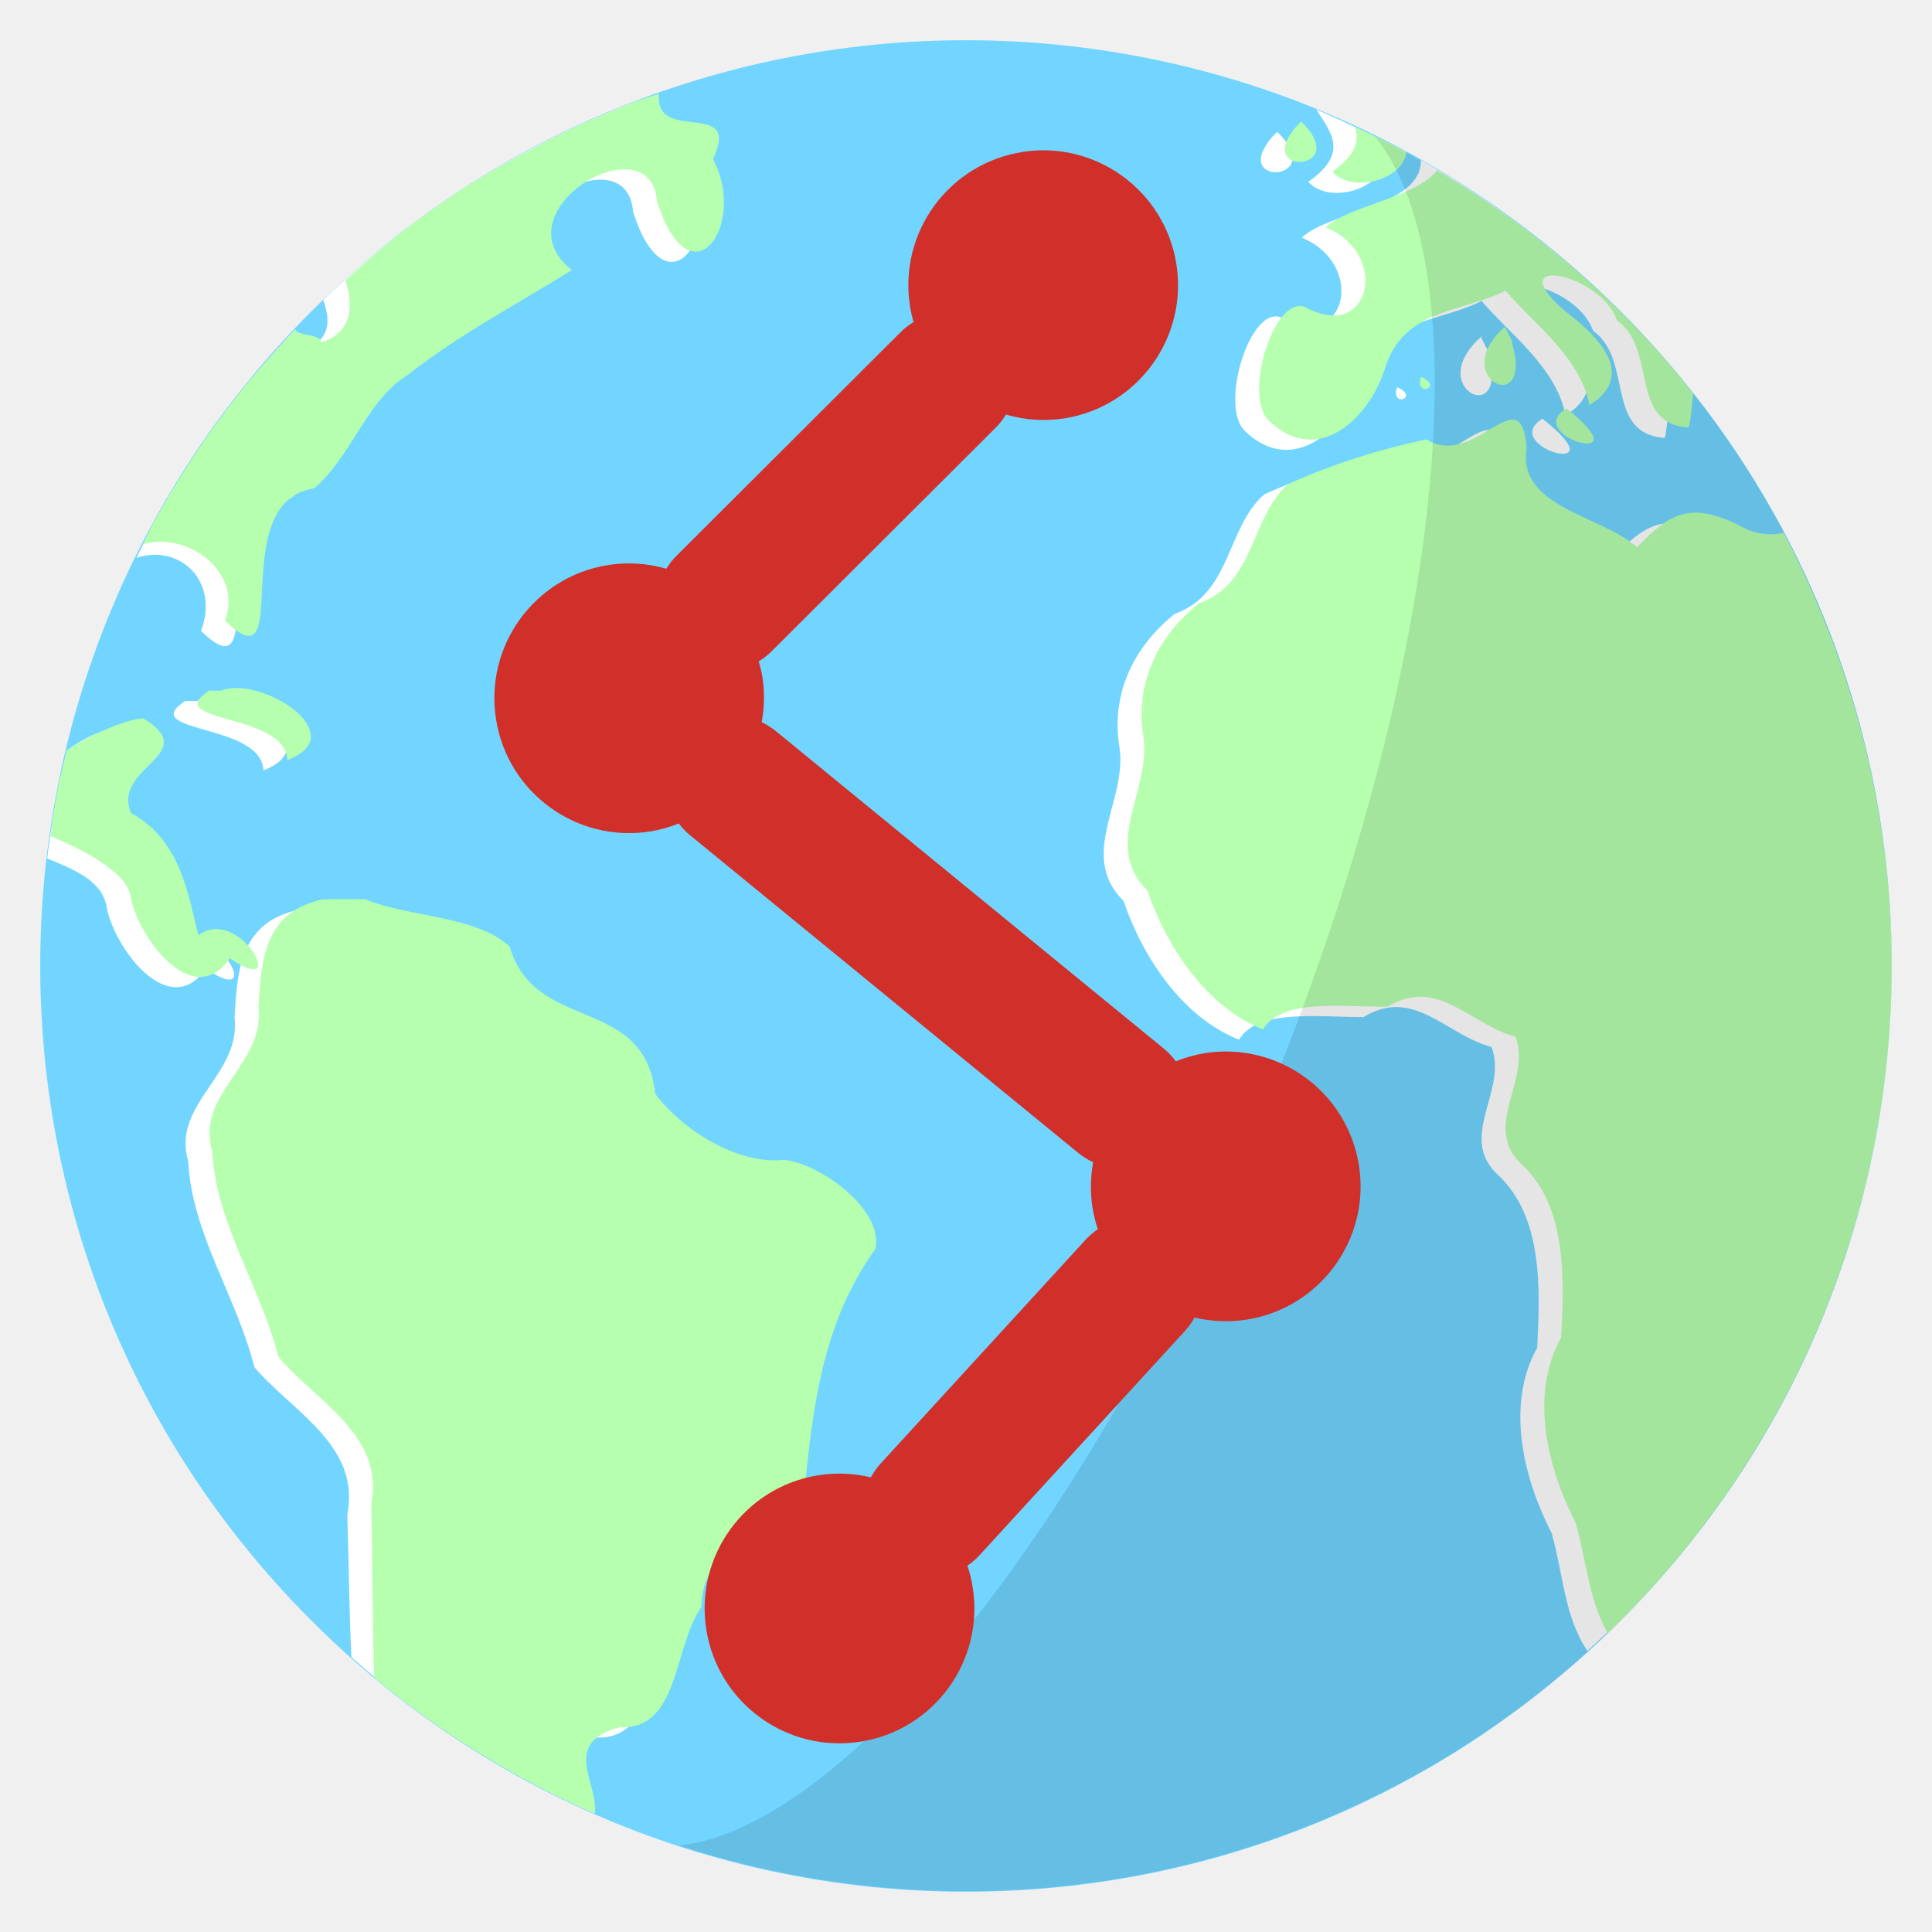
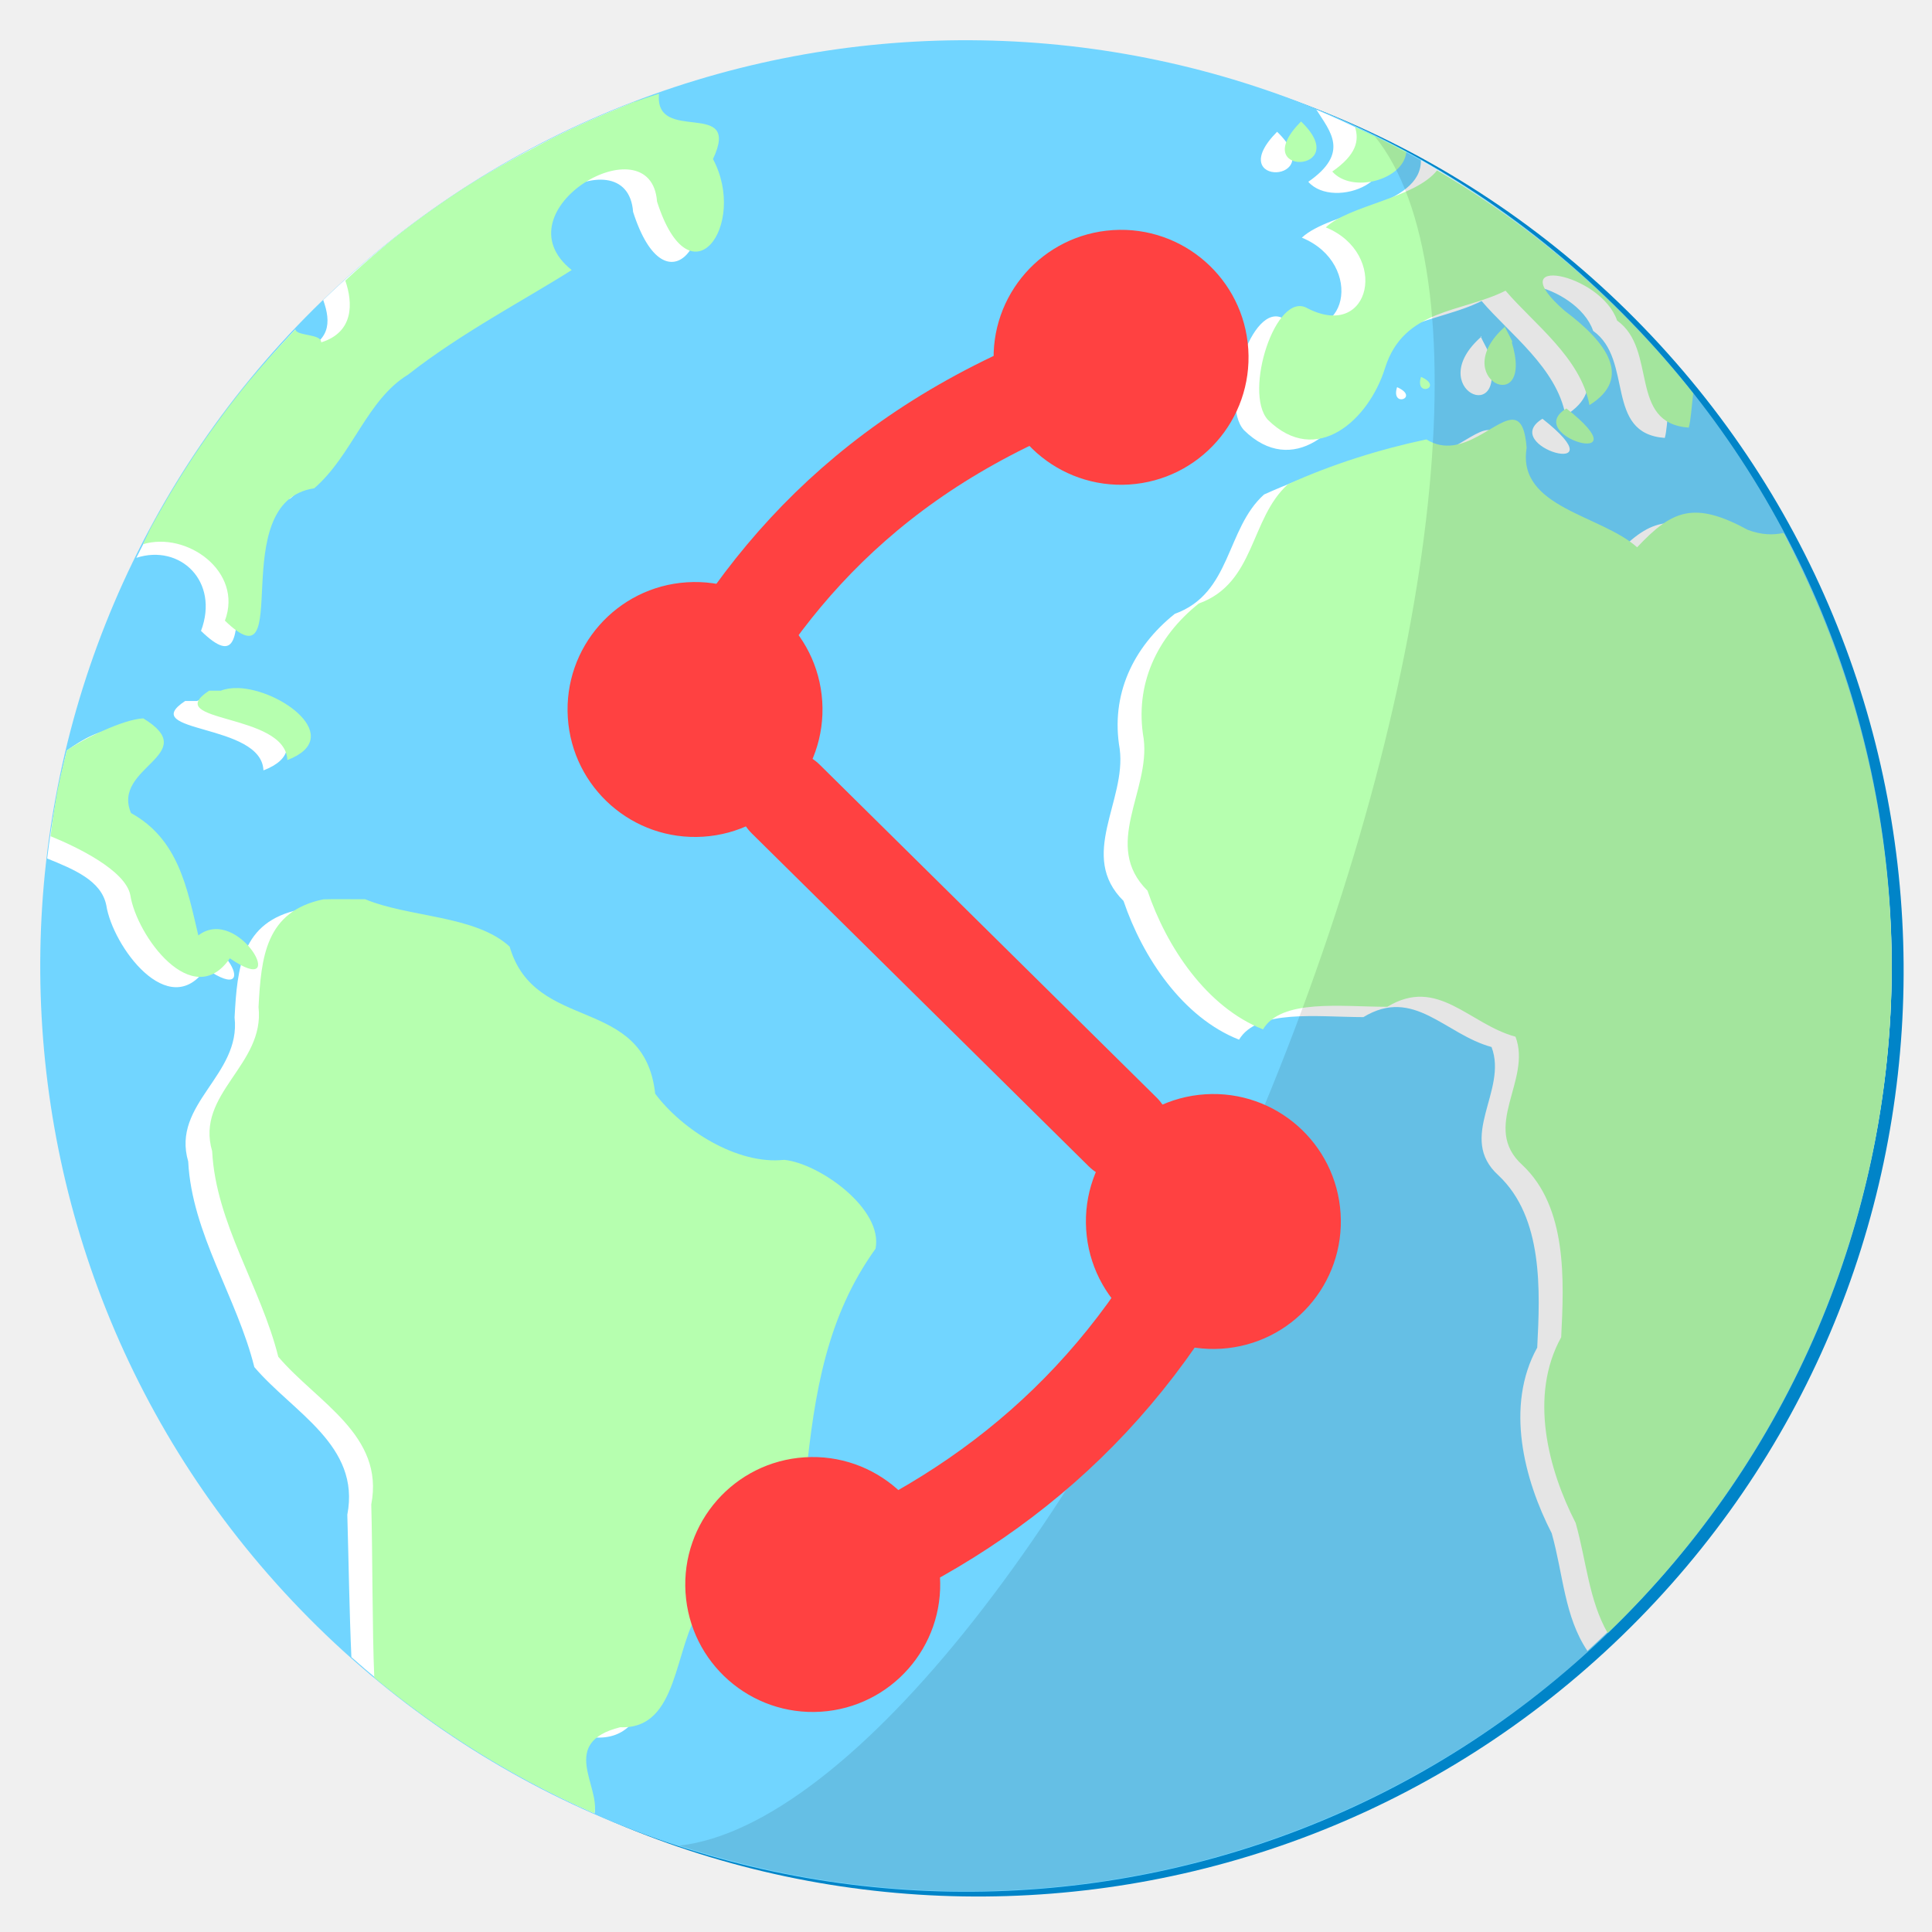
<svg xmlns="http://www.w3.org/2000/svg" viewBox="0 0 48 48" id="svg2" version="1.1">
  <defs id="defs4">
    <linearGradient id="linearGradient3764" x1="1" x2="47" gradientUnits="userSpaceOnUse" gradientTransform="matrix(0,-1,1,0,23.65811,48.64718)">
      <stop style="stop-color:#1e94ca;stop-opacity:1" id="stop7" />
      <stop offset="1" style="stop-color:#21a1db;stop-opacity:1" id="stop9" />
    </linearGradient>
    <clipPath id="clipPath-815208615">
      <g transform="translate(0,-1004.362)" id="g12">
        <path d="m -24 13 c 0 1.105 -0.672 2 -1.5 2 -0.828 0 -1.5 -0.895 -1.5 -2 0 -1.105 0.672 -2 1.5 -2 0.828 0 1.5 0.895 1.5 2 z" transform="matrix(15.33333,0,0,11.5,415,878.8622)" style="fill:#1890d0" id="path14" />
      </g>
    </clipPath>
    <clipPath id="clipPath-826576853">
      <g transform="translate(0,-1004.362)" id="g17">
        <path d="m -24 13 c 0 1.105 -0.672 2 -1.5 2 -0.828 0 -1.5 -0.895 -1.5 -2 0 -1.105 0.672 -2 1.5 -2 0.828 0 1.5 0.895 1.5 2 z" transform="matrix(15.33333,0,0,11.5,415,878.8622)" style="fill:#1890d0" id="path19" />
      </g>
    </clipPath>
  </defs>
+   <ellipse ry="23" rx="23" transform="matrix(0.6953214,0.7186989,-0.7186902,0.6953304,0,0)" cy="-0.691" cx="34.227" id="ellipse4279" style="color:#000000;display:inline;overflow:visible;visibility:visible;opacity:1;fill:#0084c8;fill-opacity:1;fill-rule:nonzero;stroke:none;stroke-width:5.3;stroke-linecap:round;stroke-linejoin:round;stroke-miterlimit:4;stroke-dasharray:none;stroke-dashoffset:0;stroke-opacity:1;marker:none;enable-background:accumulate" />
  <g id="g37">
    <g style="clip-path:url(#clipPath-815208615)" id="g39" clip-path="url(#clipPath-815208615)">
      <g transform="translate(1,1)" id="g41">
        <g style="opacity:0.1" id="g43">
          
        </g>
      </g>
    </g>
  </g>
  <g id="g45">
    <g style="clip-path:url(#clipPath-826576853)" id="g47" clip-path="url(#clipPath-826576853)">
      
    </g>
  </g>
  <ellipse style="color:#000000;display:inline;overflow:visible;visibility:visible;opacity:1;fill:#71d5ff;fill-opacity:1;fill-rule:nonzero;stroke:none;stroke-width:5.3;stroke-linecap:round;stroke-linejoin:round;stroke-miterlimit:4;stroke-dasharray:none;stroke-dashoffset:0;stroke-opacity:1;marker:none;enable-background:accumulate" id="path4186" cx="33.936" cy="-0.561" transform="matrix(0.6953214,0.7186989,-0.7186902,0.6953304,0,0)" rx="23" ry="23" />
  <path id="path4248" d="M 15.775,2.528 A 23,23 0 0 0 8.03,7.453 C 8.232,8.015 8.213,8.503 7.386,8.761 7.39,8.543 7.367,8.357 7.336,8.186 A 23,23 0 0 0 3.387,13.859 c 1.091,-0.353 2.069,0.586 1.607,1.816 C 6.767,17.393 4.956,12.721 7.212,12.387 8.161,11.566 8.517,10.187 9.545,9.563 10.861,8.526 12.49,7.678 13.609,6.965 11.742,5.478 15.58,3.258 15.729,5.264 16.559,7.854 17.991,5.846 17.12,4.207 17.855,2.646 15.566,3.92 15.775,2.528 Z m 16.929,0.196 c 0.343,0.544 0.839,1.071 -0.2,1.793 0.641,0.726 2.652,-0.088 1.505,-1.194 A 23,23 0 0 0 32.704,2.724 Z m -0.975,0.55 c -1.382,1.395 1.342,1.287 0,0 z m 3.573,0.707 c 0.017,1.154 -2.259,1.261 -2.958,1.924 1.581,0.645 1.129,2.826 -0.458,2.009 -0.779,-0.452 -1.596,2.086 -0.982,2.771 1.209,1.191 2.512,0.003 2.912,-1.286 0.465,-1.479 1.905,-1.372 2.994,-1.921 0.684,0.806 1.868,1.663 2.084,2.843 1.079,-0.674 0.433,-1.557 -0.615,-2.343 -1.64,-1.425 0.897,-0.947 1.302,0.242 1.013,0.719 0.271,2.551 1.78,2.66 0.092,-0.309 0.059,-1.133 0.281,-1.603 a 23,23 0 0 0 -6.341,-5.298 z m 1.505,4.381 c -1.487,1.3 0.748,2.311 0.154,0.386 C 37.066,8.855 36.706,8.259 36.808,8.362 Z M 34.71,9.619 c -0.168,0.527 0.578,0.255 0,0 z m 3.612,0.785 c -1.125,0.686 1.979,1.557 0,0 z m -1.266,0.291 c -0.439,-0.136 -1.31,1.045 -2.212,0.478 -1.155,0.244 -2.339,0.615 -3.439,1.113 -0.952,0.855 -0.806,2.456 -2.218,2.965 -1.042,0.834 -1.6,2.017 -1.368,3.357 0.169,1.296 -1.042,2.652 0.095,3.776 0.475,1.402 1.471,2.897 2.87,3.446 0.457,-0.763 1.927,-0.563 3.089,-0.56 1.254,-0.761 2.025,0.427 3.184,0.743 0.413,1.084 -0.872,2.246 0.173,3.19 1.115,1.049 1.034,2.865 0.962,4.277 -0.804,1.452 -0.324,3.282 0.36,4.614 0.286,1.014 0.314,2.073 0.887,2.922 A 23,23 0 0 0 47,24 23,23 0 0 0 45.835,16.866 c -0.407,-0.643 -0.816,-1.297 -0.674,-1.813 a 23,23 0 0 0 -0.838,-1.79 c -0.413,0.223 -0.853,0.395 -1.492,0.157 -1.334,-0.723 -1.878,-0.498 -2.752,0.432 -0.907,-0.809 -2.989,-0.986 -2.745,-2.47 -0.035,-0.45 -0.132,-0.642 -0.278,-0.687 z M 5.311,17.351 c -0.154,-0.004 -0.297,0.016 -0.419,0.065 l -0.213,0 -0.079,0 C 3.375,18.223 6.501,17.953 6.545,19.14 8.007,18.581 6.389,17.379 5.311,17.351 Z m -2.346,0.753 c -0.486,0.019 -0.908,0.258 -1.306,0.543 A 23,23 0 0 0 1.172,21.329 c 0.657,0.267 1.344,0.545 1.469,1.162 0.157,1.016 1.552,2.912 2.474,1.574 1.533,1.054 0.229,-1.344 -0.782,-0.569 -0.283,-1.197 -0.5,-2.393 -1.672,-3.04 -0.49,-1.153 1.79,-1.447 0.304,-2.353 z m 5.51,4.493 c -0.345,0.003 -0.698,-0.008 -1.037,0.003 -1.437,0.298 -1.544,1.434 -1.61,2.677 0.163,1.442 -1.573,2.143 -1.152,3.58 0.09,1.789 1.209,3.371 1.643,5.108 0.964,1.132 2.643,1.942 2.31,3.668 0.034,1.178 0.049,2.361 0.101,3.537 a 23,23 0 0 0 6.04,3.884 c 0.142,-0.689 -1.475,-1.503 0.043,-1.885 1.478,0.061 1.322,-2.008 2.016,-2.978 0.032,-1.87 2.214,-1.763 2.598,-3.23 0.212,-2.093 0.519,-3.998 1.731,-5.68 0.199,-0.99 -1.398,-2.124 -2.271,-2.209 C 17.715,29.199 16.346,28.316 15.683,27.429 15.411,24.958 12.694,25.938 12.068,23.774 11.215,22.992 9.581,23.055 8.475,22.596 Z" style="fill:#ffffff;fill-opacity:1" />
  <path style="fill:#b6ffaf;fill-opacity:1" d="m 16.373,2.328 a 23,23 0 0 0 -0.648,0.216 c -0.087,0.035 -0.172,0.072 -0.258,0.108 a 23,23 0 0 0 -1.656,0.739 C 13.618,3.485 13.432,3.591 13.242,3.689 A 23,23 0 0 0 11.573,4.645 23,23 0 0 0 9.741,5.957 C 9.68,6.006 9.621,6.057 9.561,6.107 A 23,23 0 0 0 8.579,6.971 C 8.772,7.53 8.794,8.252 7.98,8.506 7.985,8.289 7.378,8.354 7.339,8.188 A 23,23 0 0 0 7.237,8.296 C 6.882,8.674 6.544,9.05 6.226,9.425 c -0.004,0.005 -0.009,0.009 -0.013,0.013 a 23,23 0 0 0 -2.317,3.403 c -0.051,0.094 -0.104,0.185 -0.154,0.281 A 23,23 0 0 0 3.55,13.522 c 1.088,-0.33 2.497,0.677 2.038,1.898 1.773,1.717 -0.038,-2.954 2.218,-3.288 C 8.756,11.311 9.112,9.931 10.14,9.307 11.456,8.271 13.085,7.422 14.204,6.709 12.337,5.222 16.175,3.002 16.324,5.008 17.153,7.599 18.586,5.59 17.714,3.951 18.438,2.417 16.249,3.609 16.373,2.328 Z m 15.951,0.69 c -1.382,1.395 1.342,1.287 0,0 z m 1.342,0.141 c 0.103,0.331 0.04,0.681 -0.566,1.103 0.492,0.557 1.779,0.205 1.839,-0.488 A 23,23 0 0 0 33.666,3.159 Z m 2.038,1.073 c -0.547,0.693 -2.187,0.869 -2.765,1.417 1.581,0.645 1.129,2.826 -0.458,2.009 -0.779,-0.452 -1.596,2.086 -0.982,2.771 1.209,1.191 2.512,0.003 2.912,-1.286 0.465,-1.479 1.905,-1.372 2.994,-1.921 0.684,0.806 1.868,1.663 2.084,2.843 1.079,-0.674 0.433,-1.557 -0.615,-2.343 -1.64,-1.425 0.897,-0.947 1.302,0.242 1.013,0.719 0.271,2.551 1.78,2.66 0.051,-0.173 0.071,-0.508 0.111,-0.851 A 23,23 0 0 0 35.704,4.232 Z M 37.402,8.107 C 35.915,9.407 38.15,10.418 37.556,8.493 37.66,8.6 37.301,8.004 37.402,8.107 Z M 35.305,9.363 c -0.168,0.527 0.578,0.255 0,0 z m 3.612,0.785 c -1.125,0.686 1.979,1.557 0,0 z m -1.266,0.291 c -0.439,-0.136 -1.31,1.045 -2.212,0.478 -1.155,0.244 -2.339,0.615 -3.439,1.113 -0.952,0.855 -0.806,2.456 -2.218,2.965 -1.042,0.834 -1.6,2.017 -1.368,3.357 0.169,1.296 -1.042,2.652 0.095,3.776 0.475,1.402 1.471,2.897 2.87,3.446 0.457,-0.763 1.927,-0.563 3.089,-0.56 1.254,-0.761 2.025,0.427 3.184,0.743 0.413,1.084 -0.872,2.246 0.173,3.19 1.115,1.049 1.034,2.865 0.962,4.277 -0.804,1.452 -0.324,3.282 0.36,4.614 0.266,0.944 0.328,1.919 0.795,2.735 A 23,23 0 0 0 46.999,23.999 23,23 0 0 0 44.31,13.241 c -0.256,0.054 -0.539,0.053 -0.883,-0.075 C 42.092,12.442 41.548,12.667 40.674,13.597 39.768,12.788 37.685,12.611 37.929,11.127 37.894,10.676 37.797,10.485 37.651,10.44 Z M 5.906,17.095 c -0.154,-0.004 -0.297,0.016 -0.419,0.065 l -0.213,0 -0.079,0 c -1.226,0.807 1.9,0.537 1.944,1.724 1.462,-0.56 -0.156,-1.762 -1.234,-1.79 z m -2.346,0.753 c -0.486,0.019 -1.504,0.513 -1.901,0.798 -0.005,0.019 -0.005,0.027 -0.01,0.046 -0.095,0.388 -0.165,0.675 -0.222,0.952 a 23,23 0 0 0 -0.17,1.132 c 0.658,0.268 1.855,0.845 1.98,1.459 0.157,1.016 1.552,2.912 2.474,1.574 C 7.242,24.863 5.938,22.465 4.927,23.24 4.645,22.043 4.428,20.847 3.255,20.2 2.765,19.047 5.045,18.753 3.56,17.848 Z m 5.51,4.493 c -0.345,0.003 -0.698,-0.008 -1.037,0.003 -1.437,0.298 -1.544,1.434 -1.61,2.677 0.163,1.442 -1.573,2.143 -1.152,3.58 0.09,1.789 1.209,3.371 1.643,5.108 0.964,1.132 2.643,1.942 2.31,3.668 0.033,1.176 0.023,3.126 0.075,4.303 a 23,23 0 0 0 5.405,3.344 c 0.023,0.01 0.042,0.019 0.065,0.029 0.142,-0.689 -0.879,-1.759 0.638,-2.14 1.478,0.061 1.322,-2.008 2.016,-2.978 0.032,-1.87 2.214,-1.763 2.598,-3.23 0.212,-2.093 0.519,-3.998 1.731,-5.68 0.199,-0.99 -1.398,-2.124 -2.271,-2.209 -1.172,0.128 -2.541,-0.755 -3.203,-1.643 -0.272,-2.471 -2.989,-1.491 -3.616,-3.655 -0.853,-0.782 -2.487,-0.719 -3.593,-1.178 z" id="path35" />
  <path style="color:#000000;display:inline;overflow:visible;visibility:visible;opacity:1;fill:#000000;fill-opacity:0.105;fill-rule:nonzero;stroke:none;stroke-width:5.3;stroke-linecap:round;stroke-linejoin:round;stroke-miterlimit:4;stroke-dasharray:none;stroke-dashoffset:0;stroke-opacity:1;marker:none;enable-background:accumulate" d="m 34.159,3.39 c 2.668,3.3 1.702,13.136 -2.584,23.685 -4.295,10.571 -10.48,18.303 -14.694,18.778 A 23,23 22.15 0 0 39.991,40.53 23,23 22.15 0 0 40.53,8.007 23,23 22.15 0 0 34.159,3.39 Z" id="ellipse4270" />
-   <path style="color:#000000;font-style:normal;font-variant:normal;font-weight:normal;font-stretch:normal;font-size:medium;line-height:normal;font-family:sans-serif;text-indent:0;text-align:start;text-decoration:none;text-decoration-line:none;text-decoration-style:solid;text-decoration-color:#000000;letter-spacing:normal;word-spacing:normal;text-transform:none;direction:ltr;block-progression:tb;writing-mode:lr-tb;baseline-shift:baseline;text-anchor:start;white-space:normal;clip-rule:nonzero;display:inline;overflow:visible;visibility:visible;opacity:1;isolation:auto;mix-blend-mode:normal;color-interpolation:sRGB;color-interpolation-filters:linearRGB;solid-color:#000000;solid-opacity:1;fill:#d03029;fill-opacity:1;fill-rule:evenodd;stroke:none;stroke-width:2;stroke-linecap:round;stroke-linejoin:miter;stroke-miterlimit:4;stroke-dasharray:none;stroke-dashoffset:0;stroke-opacity:1;color-rendering:auto;image-rendering:auto;shape-rendering:auto;text-rendering:auto;enable-background:accumulate" d="m 25.394,3.778 a 3.351,3.351 80.944 0 0 -2.785,3.834 3.351,3.351 80.944 0 0 0.088,0.39 1.675,1.675 0 0 0 -0.336,0.265 l -5.541,5.529 a 1.675,1.675 0 0 0 -0.265,0.334 3.351,3.351 80.944 0 0 -1.446,-0.092 3.351,3.351 80.944 0 0 -2.785,3.834 3.351,3.351 80.944 0 0 3.834,2.785 3.351,3.351 80.944 0 0 0.707,-0.198 1.675,1.675 0 0 0 0.297,0.307 l 9.635,7.885 a 1.676,1.676 0 0 0 0.363,0.224 3.351,3.351 80.944 0 0 -0.017,1.126 3.351,3.351 80.944 0 0 0.132,0.539 1.675,1.675 0 0 0 -0.32,0.279 l -5.072,5.538 a 1.675,1.675 0 0 0 -0.246,0.347 3.351,3.351 80.944 0 0 -1.304,-0.052 3.351,3.351 80.944 0 0 -2.785,3.834 3.351,3.351 80.944 0 0 3.834,2.785 3.351,3.351 80.944 0 0 2.785,-3.834 3.351,3.351 80.944 0 0 -0.132,-0.539 1.675,1.675 0 0 0 0.32,-0.279 l 5.072,-5.538 a 1.675,1.675 0 0 0 0.25,-0.348 3.351,3.351 80.944 0 0 1.3,0.052 3.351,3.351 80.944 0 0 2.785,-3.834 3.351,3.351 80.944 0 0 -3.834,-2.785 3.351,3.351 80.944 0 0 -0.717,0.203 1.676,1.676 0 0 0 -0.291,-0.312 l -9.635,-7.885 a 1.675,1.675 0 0 0 -0.361,-0.228 3.351,3.351 80.944 0 0 0.018,-1.123 3.351,3.351 80.944 0 0 -0.092,-0.39 1.675,1.675 0 0 0 0.336,-0.265 l 5.541,-5.529 a 1.675,1.675 0 0 0 0.265,-0.337 3.351,3.351 80.944 0 0 1.45,0.095 3.351,3.351 80.944 0 0 2.785,-3.834 3.351,3.351 80.944 0 0 -3.834,-2.785 z" id="path4272" />
+   <g id="g4299" transform="matrix(1.580232,-0.1008126,0.1008126,1.580232,-39.8413,-11.40213)">
+     <path style="display:inline;fill:none;fill-rule:evenodd;stroke:#ff4141;stroke-width:1.516;stroke-linecap:round;stroke-linejoin:miter;stroke-miterlimit:4;stroke-dasharray:none;stroke-opacity:1" d="m 34.826,20.592 c 1.4,-2.278 3.428,-4.168 7.022,-5.089" id="path4286" />
+     <path style="fill:none;fill-rule:evenodd;stroke:#ff4141;stroke-width:1.516;stroke-linecap:round;stroke-linejoin:miter;stroke-miterlimit:4;stroke-dasharray:none;stroke-opacity:1" d="m 36.157,22.085 4.943,5.549" id="path4288" />
+     <path style="display:inline;fill:none;fill-rule:evenodd;stroke:#ff4141;stroke-width:1.516;stroke-linecap:round;stroke-linejoin:miter;stroke-miterlimit:4;stroke-dasharray:none;stroke-opacity:1" d="m 42.431,29.127 c -1.62,2.786 -3.917,4.399 -6.636,5.285" id="path4290" />
+     <circle r="2" cy="20.592" cx="34.826" id="circle4292" style="color:#000000;display:inline;overflow:visible;visibility:visible;opacity:1;fill:#ff4141;fill-opacity:1;fill-rule:nonzero;stroke:none;stroke-width:0.5;stroke-linecap:round;stroke-linejoin:round;stroke-miterlimit:4;stroke-dasharray:none;stroke-dashoffset:0;stroke-opacity:1;marker:none;enable-background:accumulate" />
+     <circle style="color:#000000;display:inline;overflow:visible;visibility:visible;opacity:1;fill:#ff4141;fill-opacity:1;fill-rule:nonzero;stroke:none;stroke-width:0.5;stroke-linecap:round;stroke-linejoin:round;stroke-miterlimit:4;stroke-dasharray:none;stroke-dashoffset:0;stroke-opacity:1;marker:none;enable-background:accumulate" id="circle4294" cx="41.849" cy="15.503" r="2" />
+     <circle r="2" cy="29.127" cx="42.431" id="circle4296" style="color:#000000;display:inline;overflow:visible;visibility:visible;opacity:1;fill:#ff4141;fill-opacity:1;fill-rule:nonzero;stroke:none;stroke-width:0.5;stroke-linecap:round;stroke-linejoin:round;stroke-miterlimit:4;stroke-dasharray:none;stroke-dashoffset:0;stroke-opacity:1;marker:none;enable-background:accumulate" />
+     <circle style="color:#000000;display:inline;overflow:visible;visibility:visible;opacity:1;fill:#ff4141;fill-opacity:1;fill-rule:nonzero;stroke:none;stroke-width:0.5;stroke-linecap:round;stroke-linejoin:round;stroke-miterlimit:4;stroke-dasharray:none;stroke-dashoffset:0;stroke-opacity:1;marker:none;enable-background:accumulate" id="circle4298" cx="35.795" cy="34.411" r="2" />
+   </g>
</svg>
